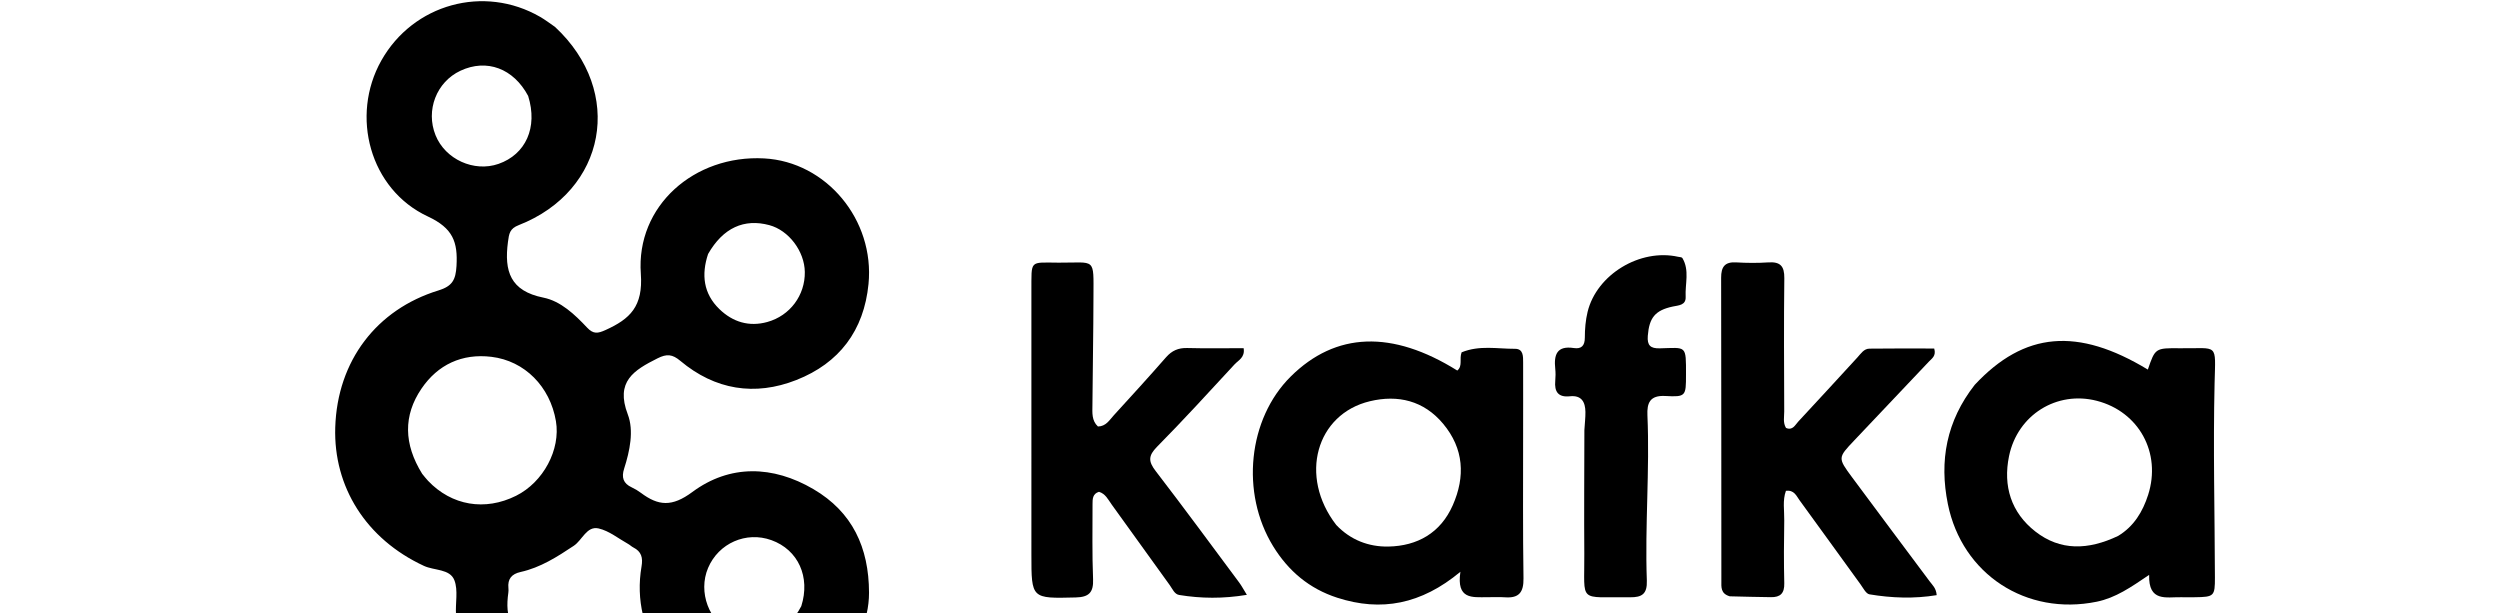
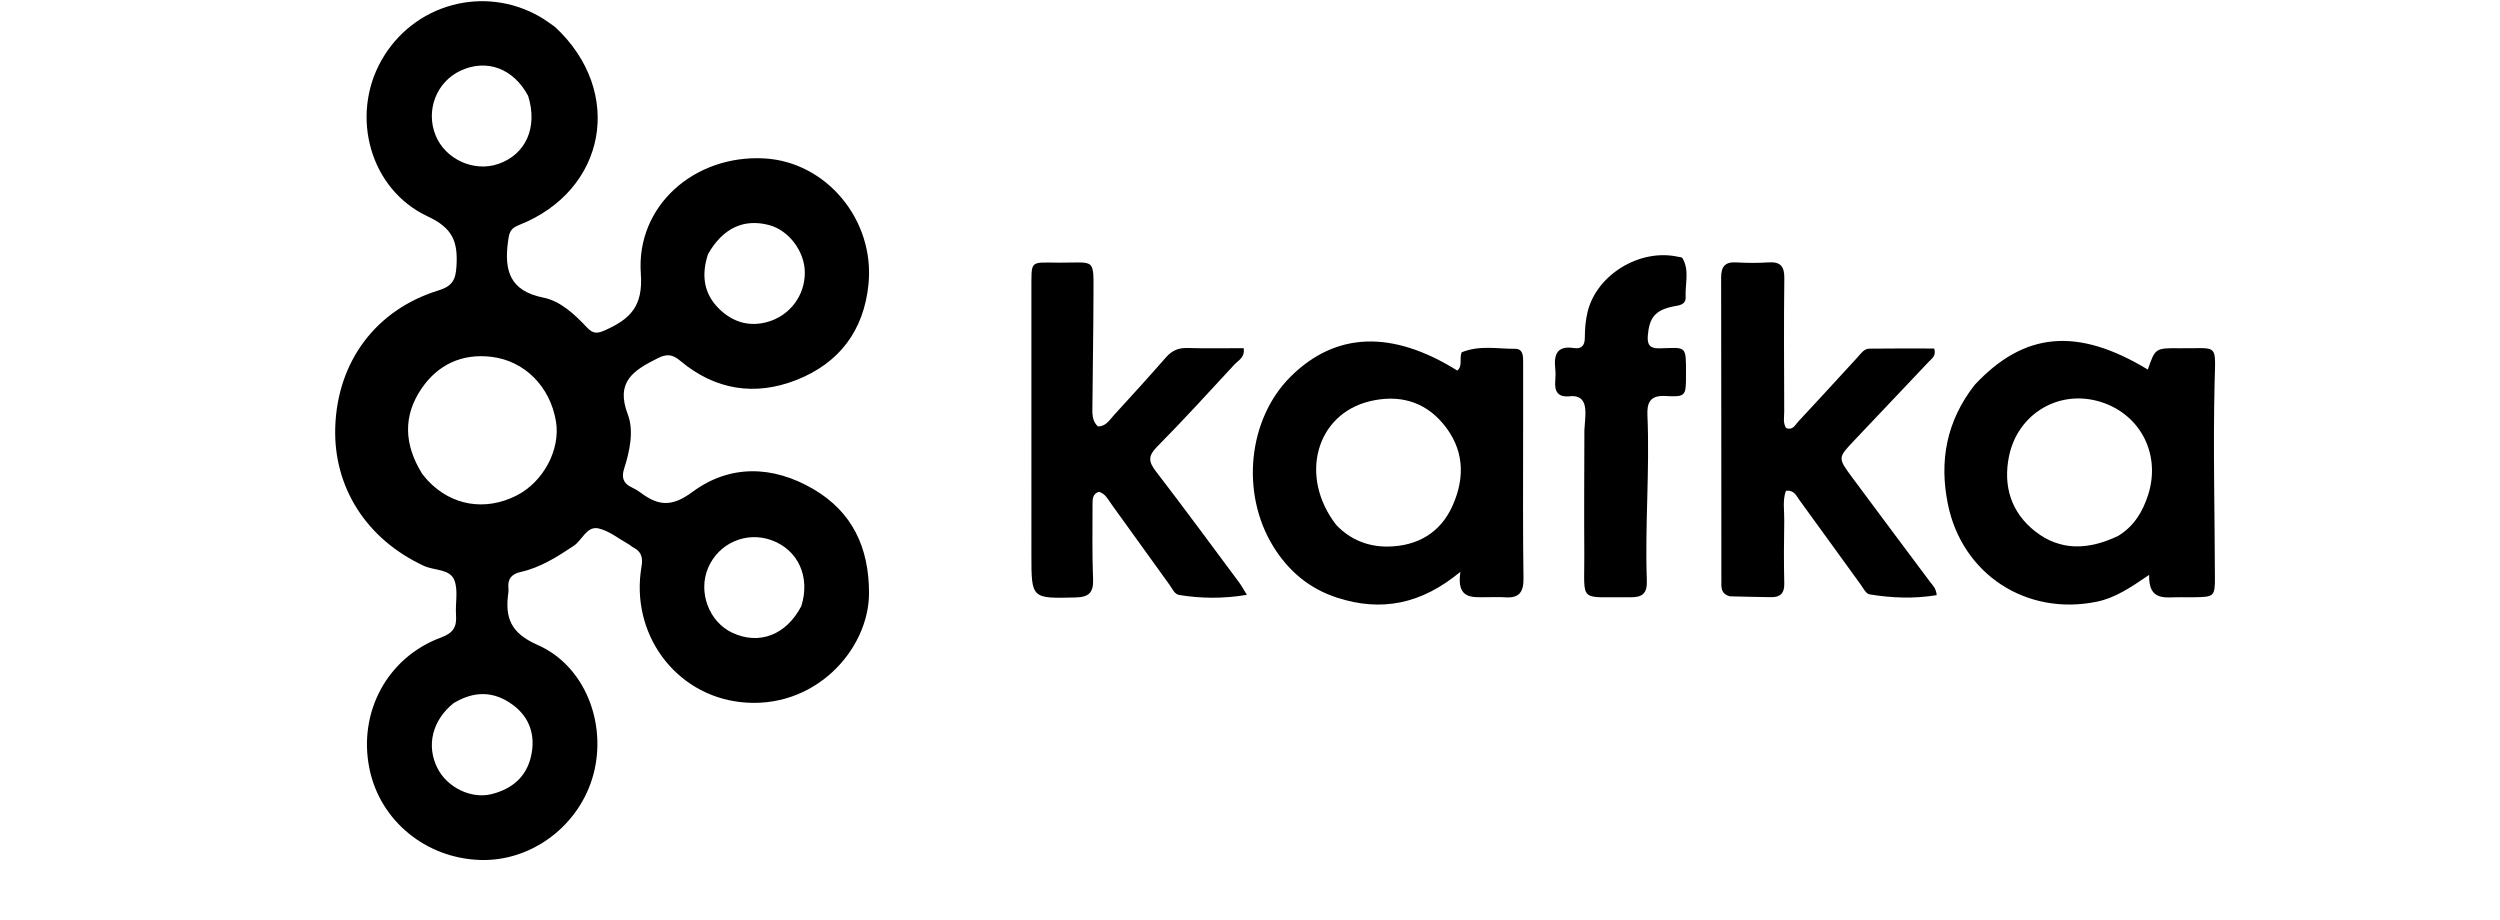
- <svg xmlns="http://www.w3.org/2000/svg" version="1.1" id="Layer_1" x="0px" y="0px" width="100%" viewBox="0 45 816 200" enable-background="new 0 45 816 200" xml:space="preserve">
+ <svg xmlns="http://www.w3.org/2000/svg" version="1.1" id="Layer_1" x="0px" y="0px" width="100%" viewBox="0 45 816 300" enable-background="new 0 45 816 300" xml:space="preserve">
  <path fill="#000000" opacity="1" stroke="none" d=" M181.152,53.781   C203.951,74.938 197.92,107.297 169.306,118.484   C166.38,119.628 166.161,121.2 165.795,123.977   C164.538,133.509 166.526,139.973 177.373,142.147   C183,143.275 187.618,147.659 191.631,151.932   C193.682,154.116 195.141,153.855 197.62,152.734   C205.643,149.107 209.944,145.047 209.168,134.361   C207.559,112.21 226.628,95.488 249.397,96.703   C269.715,97.787 285.526,116.776 283.483,137.685   C281.997,152.898 273.924,163.532 259.939,169.033   C246.363,174.373 233.381,172.274 222.059,162.782   C219.459,160.603 217.651,160.435 214.62,161.959   C206.908,165.835 200.798,169.494 204.91,180.262   C206.94,185.579 205.584,192.158 203.718,197.962   C202.798,200.825 203.419,202.796 206.2,204.078   C207.252,204.563 208.268,205.177 209.197,205.872   C214.887,210.129 219.32,210.528 225.976,205.594   C238.241,196.504 252.304,196.933 265.48,204.643   C278.212,212.094 283.611,223.684 283.651,238.451   C283.701,257.125 265.755,276.913 241.661,274.161   C220.198,271.71 205.644,251.661 209.396,229.899   C209.892,227.025 209.367,225.023 206.721,223.69   C206.131,223.394 205.648,222.892 205.068,222.57   C201.866,220.792 198.826,218.27 195.391,217.484   C191.493,216.592 190.083,221.284 187.281,223.147   C181.837,226.765 176.398,230.26 169.932,231.693   C166.991,232.345 165.646,233.964 165.947,236.962   C165.996,237.456 165.991,237.968 165.921,238.459   C164.775,246.556 166.622,251.628 175.435,255.489   C190.972,262.295 198.135,281.146 193.695,297.75   C189.238,314.418 173.582,326.246 156.71,325.694   C138.961,325.113 124.094,312.885 120.606,295.998   C116.79,277.528 126.408,259.52 144.029,253.053   C148.018,251.589 149.119,249.524 148.848,245.725   C148.576,241.913 149.612,237.694 148.296,234.354   C146.832,230.636 141.751,231.269 138.377,229.705   C119.435,220.925 108.825,203.863 109.423,184.517   C110.098,162.719 122.981,145.987 143.093,139.805   C147.633,138.409 148.735,136.363 149.001,131.822   C149.458,123.998 147.875,119.487 139.642,115.652   C120.699,106.827 114.282,82.84 124.462,64.766   C134.87,46.288 157.974,39.921 176.305,50.506   C177.887,51.42 179.353,52.533 181.152,53.781  M137.789,199.641   C138.428,200.406 139.026,201.211 139.711,201.932   C147.42,210.042 158.288,211.885 168.442,206.823   C177.336,202.389 183.024,191.747 181.457,182.473   C179.554,171.208 171.288,162.775 160.402,161.467   C150.793,160.313 142.902,164.01 137.568,171.858   C131.607,180.63 131.77,189.941 137.789,199.641  M148.069,274.496   C141.109,280.052 139.047,288.385 142.806,295.766   C146.022,302.079 153.811,305.826 160.366,304.222   C167.067,302.583 171.802,298.607 173.334,291.849   C174.841,285.201 173.024,279.19 167.336,275.032   C161.44,270.722 155.118,270.265 148.069,274.496  M261.54,242.853   C264.564,233.331 260.541,224.45 251.774,221.298   C243.545,218.34 234.543,222.297 231.117,230.377   C227.776,238.261 231.404,247.964 239.027,251.533   C247.684,255.585 256.551,252.4 261.54,242.853  M172.391,76.319   C167.608,67.334 158.876,64.079 150.301,68.084   C142.459,71.747 138.882,81.008 142.165,89.149   C145.339,97.017 154.729,101.282 162.729,98.488   C171.561,95.402 175.615,86.653 172.391,76.319  M231.117,127.909   C228.888,134.618 229.58,140.832 234.815,145.897   C239.162,150.103 244.477,151.752 250.449,150.098   C257.88,148.041 262.803,141.354 262.692,133.776   C262.593,126.981 257.446,120.187 251.105,118.483   C242.916,116.283 236.03,119.315 231.117,127.909  z" />
  <path fill="#000000" opacity="1" stroke="none" d=" M644.545,170.618   C660.776,153.23 678.166,151.773 701.054,165.633   C703.456,158.652 703.457,158.573 711.542,158.667   C724.201,158.815 723.155,156.678 722.841,170.103   C722.348,191.238 722.891,212.361 722.949,233.49   C722.966,239.593 722.684,239.857 716.428,239.936   C714.93,239.956 713.431,239.968 711.933,239.934   C707.111,239.827 701.224,241.594 701.48,232.642   C695.514,236.682 690.54,240.14 684.366,241.401   C661.413,246.088 640.432,232.47 635.783,209.523   C632.927,195.431 635.318,182.409 644.545,170.618  M691.352,219.928   C696.496,216.827 699.393,212.018 701.154,206.509   C705.53,192.817 698.13,179.37 684.404,175.827   C671.352,172.458 658.519,180.386 655.746,193.897   C653.744,203.654 656.433,212.309 664.339,218.484   C672.486,224.847 681.581,224.578 691.352,219.928  z" />
  <path fill="#000000" opacity="1" stroke="none" d=" M477.072,159.997   C482.91,157.612 488.736,158.875 494.485,158.85   C497.283,158.838 497.142,161.377 497.15,163.359   C497.182,171.35 497.141,179.341 497.145,187.332   C497.152,202.814 497.037,218.299 497.268,233.778   C497.336,238.304 495.811,240.282 491.286,239.964   C489.298,239.825 487.292,239.935 485.295,239.928   C480.608,239.91 475.309,240.76 476.676,231.625   C463.897,242.273 450.804,244.735 436.475,240.097   C427.364,237.148 420.54,231.405 415.553,223.292   C404.867,205.905 407.346,181.716 421.298,167.894   C435.985,153.344 454.381,152.667 475.658,165.949   C477.495,164.425 476.25,162.187 477.072,159.997  M436.151,216.344   C440.771,221.239 446.748,223.52 453.173,223.396   C462.655,223.212 470.197,218.933 474.169,209.946   C478.316,200.562 477.831,191.441 471.037,183.311   C464.723,175.756 456.292,173.773 447.144,175.959   C429.584,180.157 423.865,200.483 436.151,216.344  z" />
  <path fill="#000000" opacity="1" stroke="none" d=" M564.594,239.637   C561.551,238.763 561.856,236.558 561.854,234.614   C561.824,201.633 561.853,168.652 561.779,135.672   C561.771,132.117 562.949,130.422 566.706,130.643   C570.192,130.849 573.711,130.874 577.194,130.644   C581.088,130.387 582.451,131.851 582.402,135.812   C582.223,150.301 582.323,164.794 582.371,179.285   C582.377,181.07 581.908,182.946 582.949,184.676   C585.128,185.615 585.921,183.714 586.952,182.607   C593.422,175.663 599.825,168.659 606.25,161.674   C607.371,160.455 608.363,158.825 610.163,158.798   C617.265,158.693 624.37,158.755 631.325,158.755   C632.039,161.181 630.564,161.997 629.581,163.037   C621.46,171.625 613.331,180.204 605.2,188.783   C599.882,194.395 599.819,194.437 604.485,200.743   C612.902,212.12 621.402,223.436 629.861,234.782   C630.739,235.96 631.96,236.95 632.133,239.258   C624.798,240.465 617.467,240.21 610.185,238.99   C609.058,238.801 608.14,236.924 607.268,235.724   C600.611,226.568 594.011,217.369 587.333,208.227   C586.323,206.844 585.612,204.854 582.927,205.208   C581.78,208.334 582.436,211.667 582.379,214.905   C582.259,221.732 582.224,228.566 582.388,235.391   C582.466,238.638 581.124,239.976 578.015,239.916   C573.688,239.832 569.361,239.788 564.594,239.637  z" />
  <path fill="#000000" opacity="1" stroke="none" d=" M336.649,140.042   C336.72,129.732 335.828,130.678 345.543,130.731   C357.71,130.797 356.933,128.819 356.907,141.799   C356.882,153.619 356.654,165.439 356.568,177.26   C356.551,179.7 356.28,182.277 358.37,184.211   C360.994,184.164 362.122,182.114 363.528,180.576   C369.261,174.304 374.99,168.027 380.583,161.631   C382.503,159.434 384.615,158.513 387.532,158.593   C393.663,158.762 399.801,158.644 405.923,158.644   C406.424,161.687 404.209,162.581 402.967,163.926   C394.608,172.976 386.296,182.08 377.64,190.842   C374.757,193.76 374.812,195.628 377.207,198.743   C386.447,210.758 395.421,222.978 404.472,235.138   C405.244,236.176 405.851,237.337 406.977,239.157   C399.189,240.451 392.026,240.362 384.871,239.196   C383.353,238.948 382.702,237.228 381.831,236.02   C375.5,227.234 369.17,218.447 362.841,209.66   C361.691,208.063 360.84,206.164 358.706,205.525   C356.597,206.166 356.604,207.925 356.604,209.568   C356.603,217.725 356.45,225.89 356.78,234.035   C356.956,238.403 355.417,239.904 351.108,240.009   C336.648,240.363 336.65,240.481 336.65,226.031   C336.649,197.533 336.649,169.035 336.649,140.042  z" />
  <path fill="#000000" opacity="1" stroke="none" d=" M517.142,185.406   C517.273,183.127 517.506,181.299 517.483,179.474   C517.441,176.202 516.215,173.939 512.405,174.346   C508.608,174.751 507.308,172.867 507.635,169.326   C507.757,168.005 507.771,166.65 507.631,165.333   C507.151,160.802 508.135,157.753 513.688,158.6   C516.138,158.974 517.287,157.883 517.29,155.202   C517.292,152.397 517.528,149.518 518.189,146.799   C521.161,134.587 535.316,126.044 547.728,128.813   C548.212,128.921 548.944,128.916 549.128,129.223   C551.529,133.236 549.98,137.631 550.197,141.855   C550.342,144.667 547.884,144.651 545.971,145.06   C540.215,146.289 538.293,148.74 537.839,154.628   C537.598,157.763 538.717,158.769 541.749,158.695   C550.544,158.481 550.32,157.503 550.311,167.375   C550.305,174.258 550.275,174.621 543.569,174.252   C538.486,173.972 537.545,176.573 537.719,180.55   C538.506,198.532 536.872,216.505 537.529,234.475   C537.69,238.874 535.93,239.994 532.071,239.95   C514.885,239.756 517.235,242.116 517.116,225.794   C517.019,212.483 517.116,199.171 517.142,185.406  z" />
</svg>
